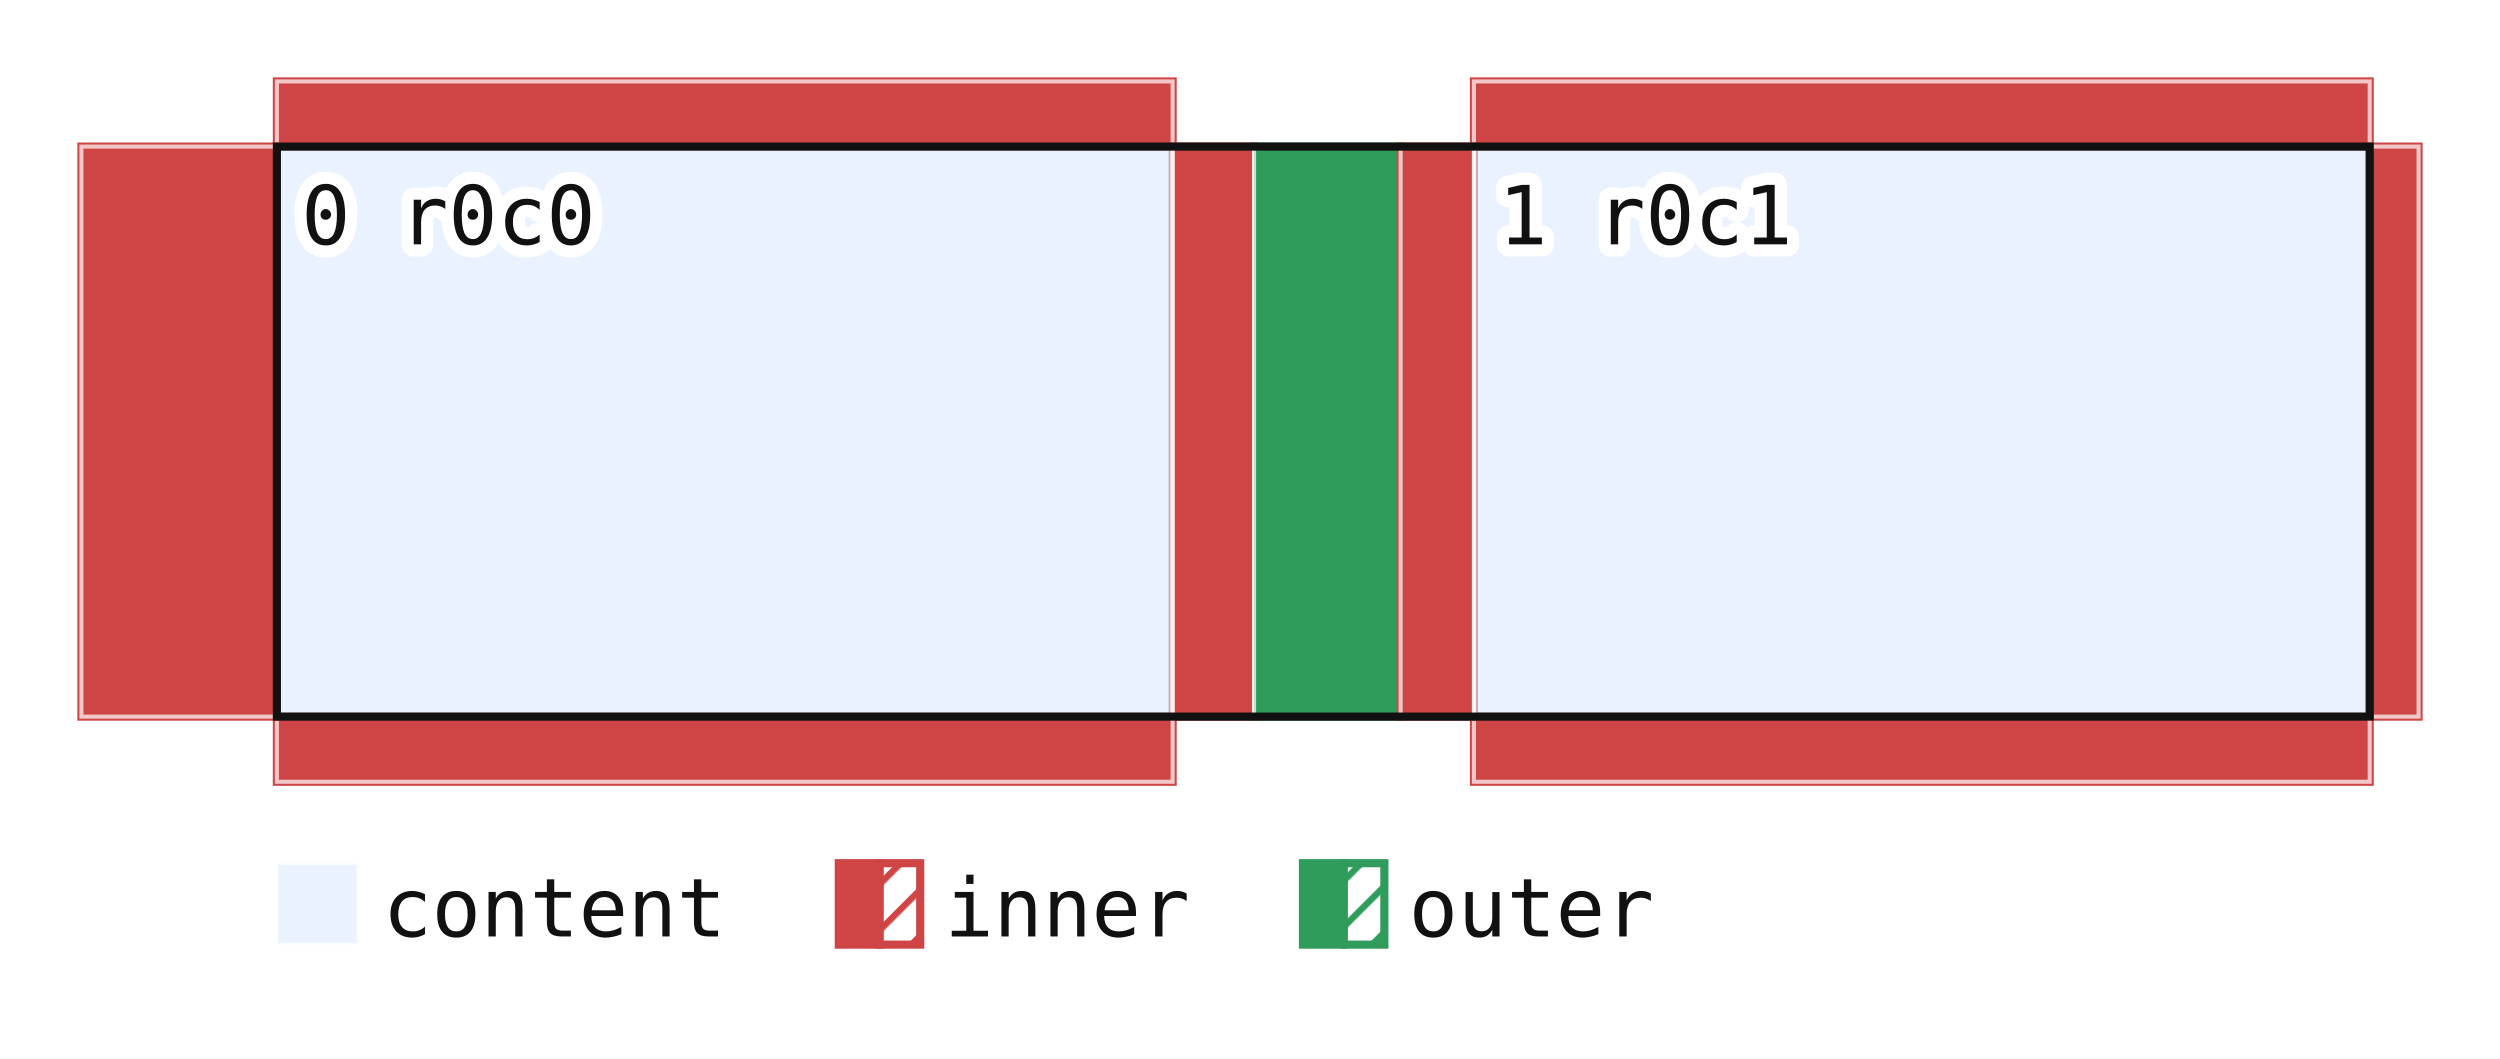
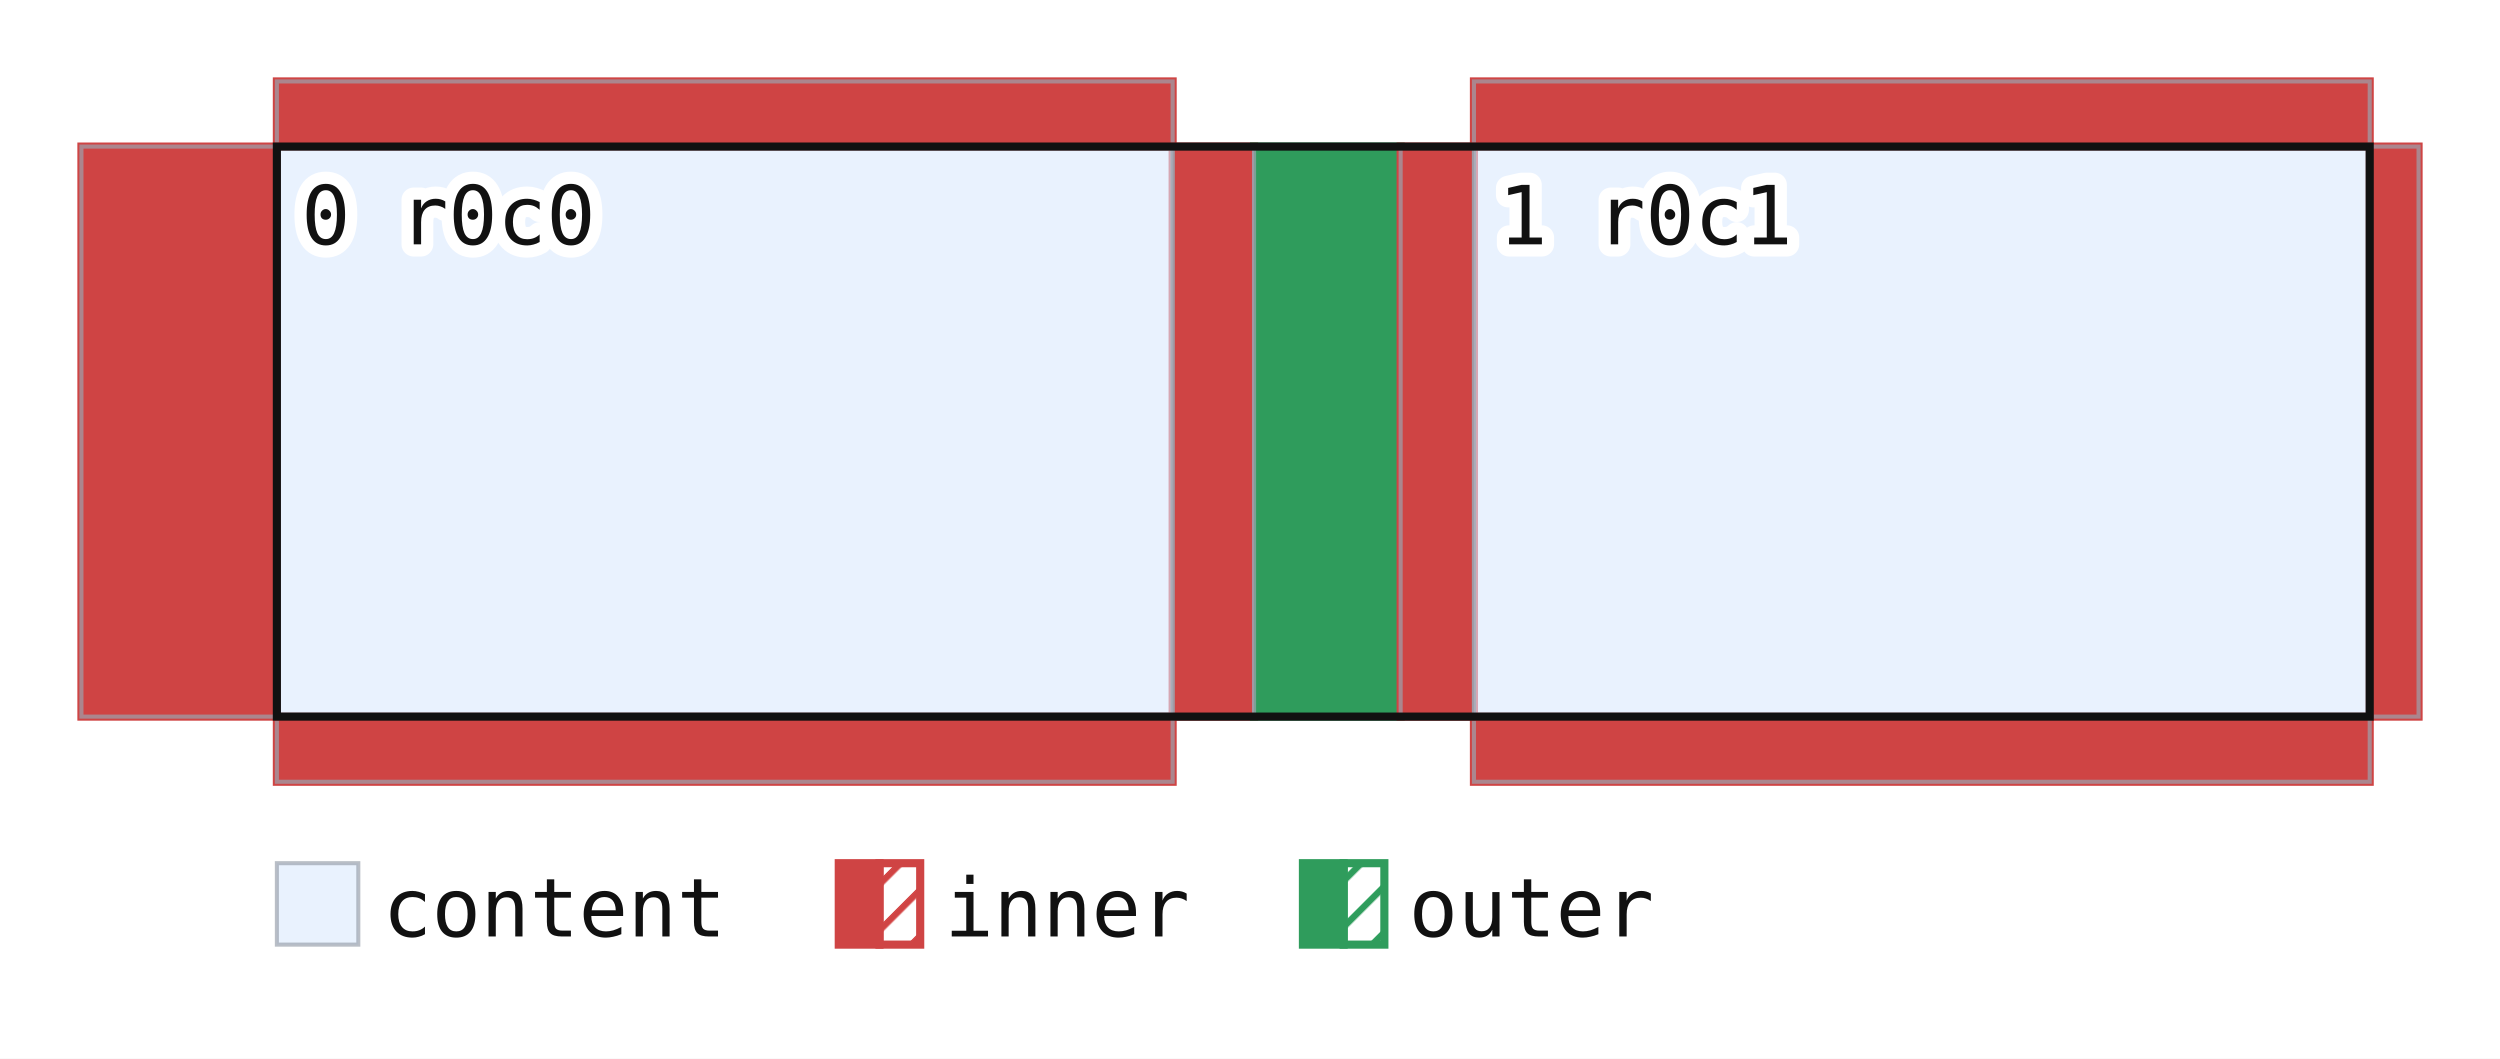
<svg xmlns="http://www.w3.org/2000/svg" viewBox="-34 -18 307 130" font-family="monospace" font-size="10">
  <defs>
    <pattern id="hatch-i0" patternUnits="userSpaceOnUse" width="4" height="4" patternTransform="rotate(45)">
      <line x1="0" y1="0" x2="0" y2="4" stroke="#cf4444" stroke-width="1.6" />
    </pattern>
    <pattern id="hatch-o0" patternUnits="userSpaceOnUse" width="4" height="4" patternTransform="rotate(45)">
      <line x1="0" y1="0" x2="0" y2="4" stroke="#2f9c5c" stroke-width="1.6" />
    </pattern>
  </defs>
  <rect x="-34" y="-18" width="307" height="130" fill="#ffffff" />
  <rect x="0" y="-8" width="110" height="8" fill="url(#hatch-i0)" stroke="#cf4444" stroke-width="1" />
-   <rect x="0" y="-8" width="110" height="8" fill="#cf4444" stroke="#ffffff" stroke-width="0.5" stroke-opacity="0.7" />
+   <rect x="0" y="-8" width="110" height="8" fill="#cf4444" stroke="#9ca3af" stroke-width="0.5" stroke-opacity="0.7" />
  <rect x="110" y="0" width="10" height="70" fill="url(#hatch-i0)" stroke="#cf4444" stroke-width="1" />
  <rect x="120" y="0" width="18" height="70" fill="url(#hatch-o0)" stroke="#2f9c5c" stroke-width="1" />
-   <rect x="110" y="0" width="10" height="70" fill="#cf4444" stroke="#ffffff" stroke-width="0.5" stroke-opacity="0.7" />
-   <rect x="120" y="0" width="18" height="70" fill="#2f9c5c" stroke="#ffffff" stroke-width="0.5" stroke-opacity="0.7" />
+   <rect x="110" y="0" width="10" height="70" fill="#cf4444" stroke="#9ca3af" stroke-width="0.5" stroke-opacity="0.7" />
+   <rect x="120" y="0" width="18" height="70" fill="#2f9c5c" stroke="#9ca3af" stroke-width="0.5" stroke-opacity="0.7" />
  <rect x="0" y="70" width="110" height="8" fill="url(#hatch-i0)" stroke="#cf4444" stroke-width="1" />
-   <rect x="0" y="70" width="110" height="8" fill="#cf4444" stroke="#ffffff" stroke-width="0.5" stroke-opacity="0.7" />
+   <rect x="0" y="70" width="110" height="8" fill="#cf4444" stroke="#9ca3af" stroke-width="0.5" stroke-opacity="0.7" />
  <rect x="-24" y="0" width="24" height="70" fill="url(#hatch-i0)" stroke="#cf4444" stroke-width="1" />
-   <rect x="-24" y="0" width="24" height="70" fill="#cf4444" stroke="#ffffff" stroke-width="0.5" stroke-opacity="0.7" />
-   <rect x="0" y="0" width="110" height="70" fill="#dbeafe" fill-opacity="0.6" stroke="#ffffff" stroke-width="0.5" stroke-opacity="0.7" />
+   <rect x="-24" y="0" width="24" height="70" fill="#cf4444" stroke="#9ca3af" stroke-width="0.5" stroke-opacity="0.7" />
+   <rect x="0" y="0" width="110" height="70" fill="#dbeafe" fill-opacity="0.6" stroke="#9ca3af" stroke-width="0.5" stroke-opacity="0.7" />
  <text x="3" y="12" fill="#111111" stroke="#ffffff" stroke-width="3" stroke-linejoin="round" paint-order="stroke">0 r0c0</text>
  <rect x="147" y="-8" width="110" height="8" fill="url(#hatch-i0)" stroke="#cf4444" stroke-width="1" />
-   <rect x="147" y="-8" width="110" height="8" fill="#cf4444" stroke="#ffffff" stroke-width="0.5" stroke-opacity="0.7" />
+   <rect x="147" y="-8" width="110" height="8" fill="#cf4444" stroke="#9ca3af" stroke-width="0.5" stroke-opacity="0.7" />
  <rect x="257" y="0" width="6" height="70" fill="url(#hatch-i0)" stroke="#cf4444" stroke-width="1" />
-   <rect x="257" y="0" width="6" height="70" fill="#cf4444" stroke="#ffffff" stroke-width="0.5" stroke-opacity="0.7" />
+   <rect x="257" y="0" width="6" height="70" fill="#cf4444" stroke="#9ca3af" stroke-width="0.5" stroke-opacity="0.7" />
  <rect x="147" y="70" width="110" height="8" fill="url(#hatch-i0)" stroke="#cf4444" stroke-width="1" />
-   <rect x="147" y="70" width="110" height="8" fill="#cf4444" stroke="#ffffff" stroke-width="0.5" stroke-opacity="0.7" />
+   <rect x="147" y="70" width="110" height="8" fill="#cf4444" stroke="#9ca3af" stroke-width="0.5" stroke-opacity="0.7" />
  <rect x="138" y="0" width="9" height="70" fill="url(#hatch-i0)" stroke="#cf4444" stroke-width="1" />
-   <rect x="138" y="0" width="9" height="70" fill="#cf4444" stroke="#ffffff" stroke-width="0.5" stroke-opacity="0.7" />
-   <rect x="147" y="0" width="110" height="70" fill="#dbeafe" fill-opacity="0.6" stroke="#ffffff" stroke-width="0.5" stroke-opacity="0.7" />
+   <rect x="138" y="0" width="9" height="70" fill="#cf4444" stroke="#9ca3af" stroke-width="0.5" stroke-opacity="0.7" />
+   <rect x="147" y="0" width="110" height="70" fill="#dbeafe" fill-opacity="0.6" stroke="#9ca3af" stroke-width="0.5" stroke-opacity="0.7" />
  <text x="150" y="12" fill="#111111" stroke="#ffffff" stroke-width="3" stroke-linejoin="round" paint-order="stroke">1 r0c1</text>
-   <rect x="0" y="88" width="10" height="10" fill="#dbeafe" fill-opacity="0.6" stroke="#ffffff" stroke-width="0.5" stroke-opacity="0.7" />
+   <rect x="0" y="88" width="10" height="10" fill="#dbeafe" fill-opacity="0.6" stroke="#9ca3af" stroke-width="0.5" stroke-opacity="0.7" />
  <text x="13" y="97" fill="#111111" stroke="#ffffff" stroke-width="3" stroke-linejoin="round" paint-order="stroke">content</text>
  <rect x="69" y="88" width="5" height="10" fill="#cf4444" stroke="#cf4444" stroke-width="1" />
  <rect x="74" y="88" width="5" height="10" fill="url(#hatch-i0)" stroke="#cf4444" stroke-width="1" />
  <text x="82" y="97" fill="#111111" stroke="#ffffff" stroke-width="3" stroke-linejoin="round" paint-order="stroke">inner</text>
  <rect x="126" y="88" width="5" height="10" fill="#2f9c5c" stroke="#2f9c5c" stroke-width="1" />
  <rect x="131" y="88" width="5" height="10" fill="url(#hatch-o0)" stroke="#2f9c5c" stroke-width="1" />
  <text x="139" y="97" fill="#111111" stroke="#ffffff" stroke-width="3" stroke-linejoin="round" paint-order="stroke">outer</text>
  <rect x="0" y="0" width="257" height="70" fill="none" stroke="#111111" stroke-width="1" />
</svg>
